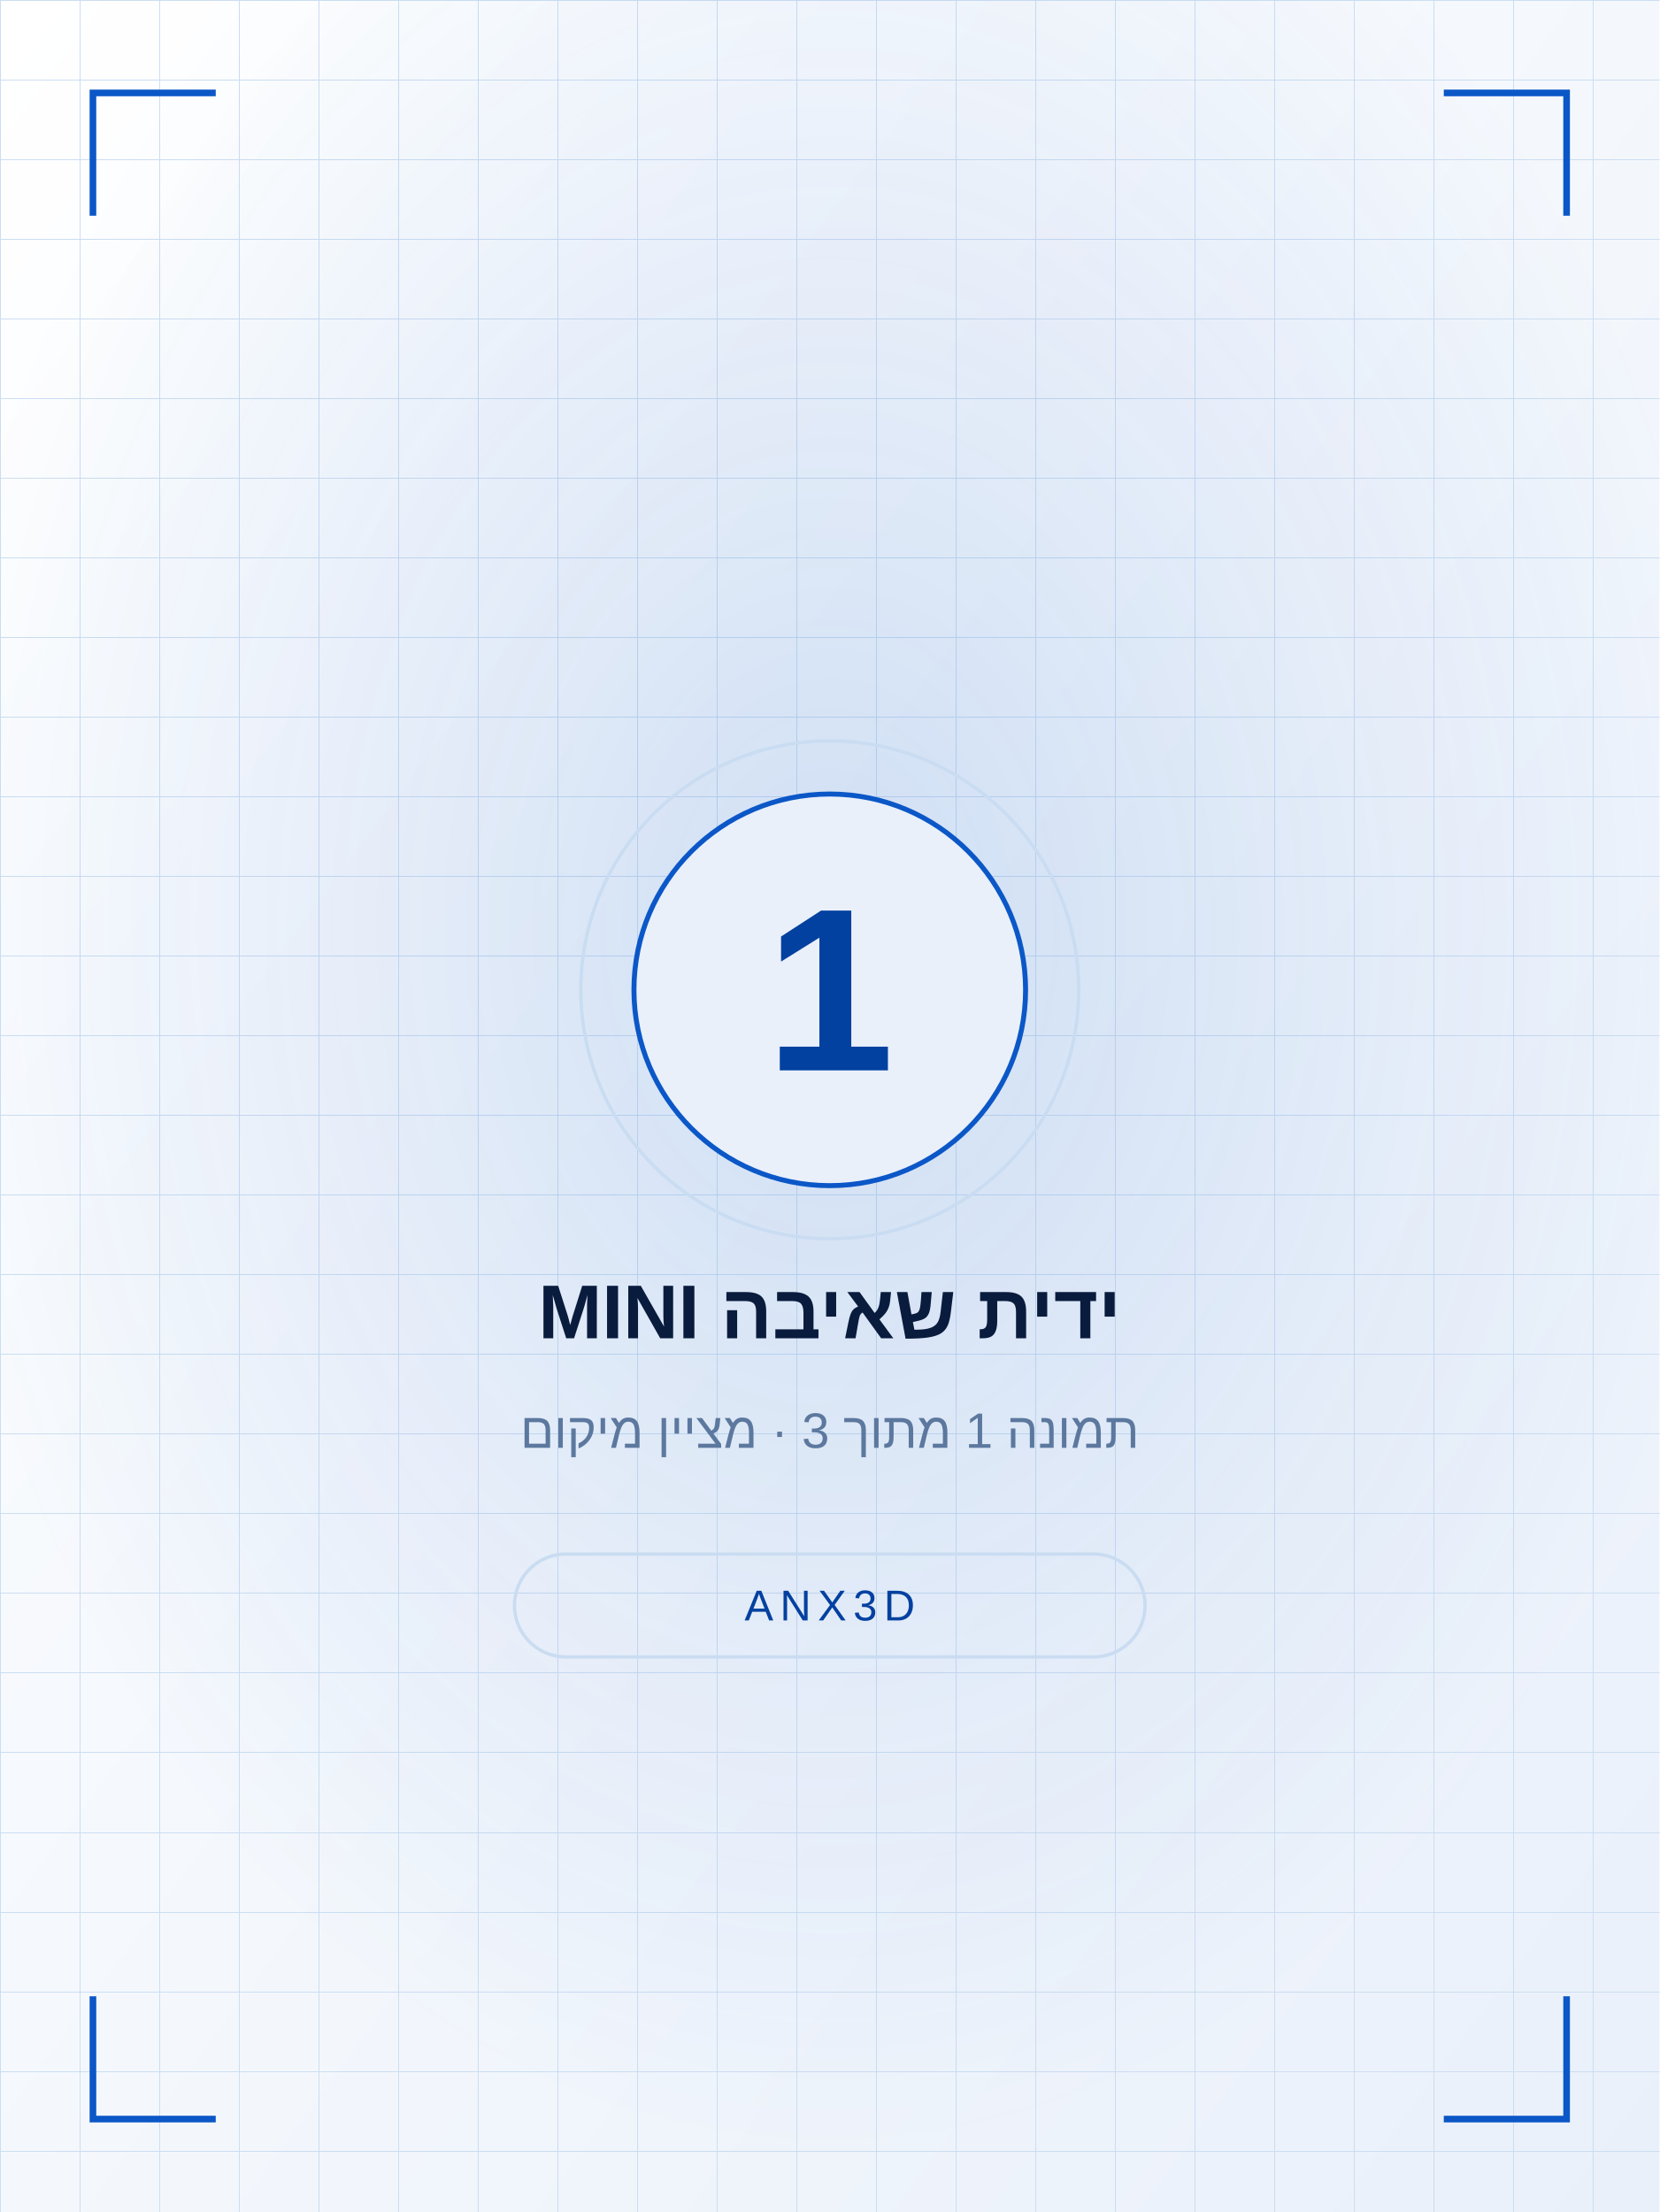
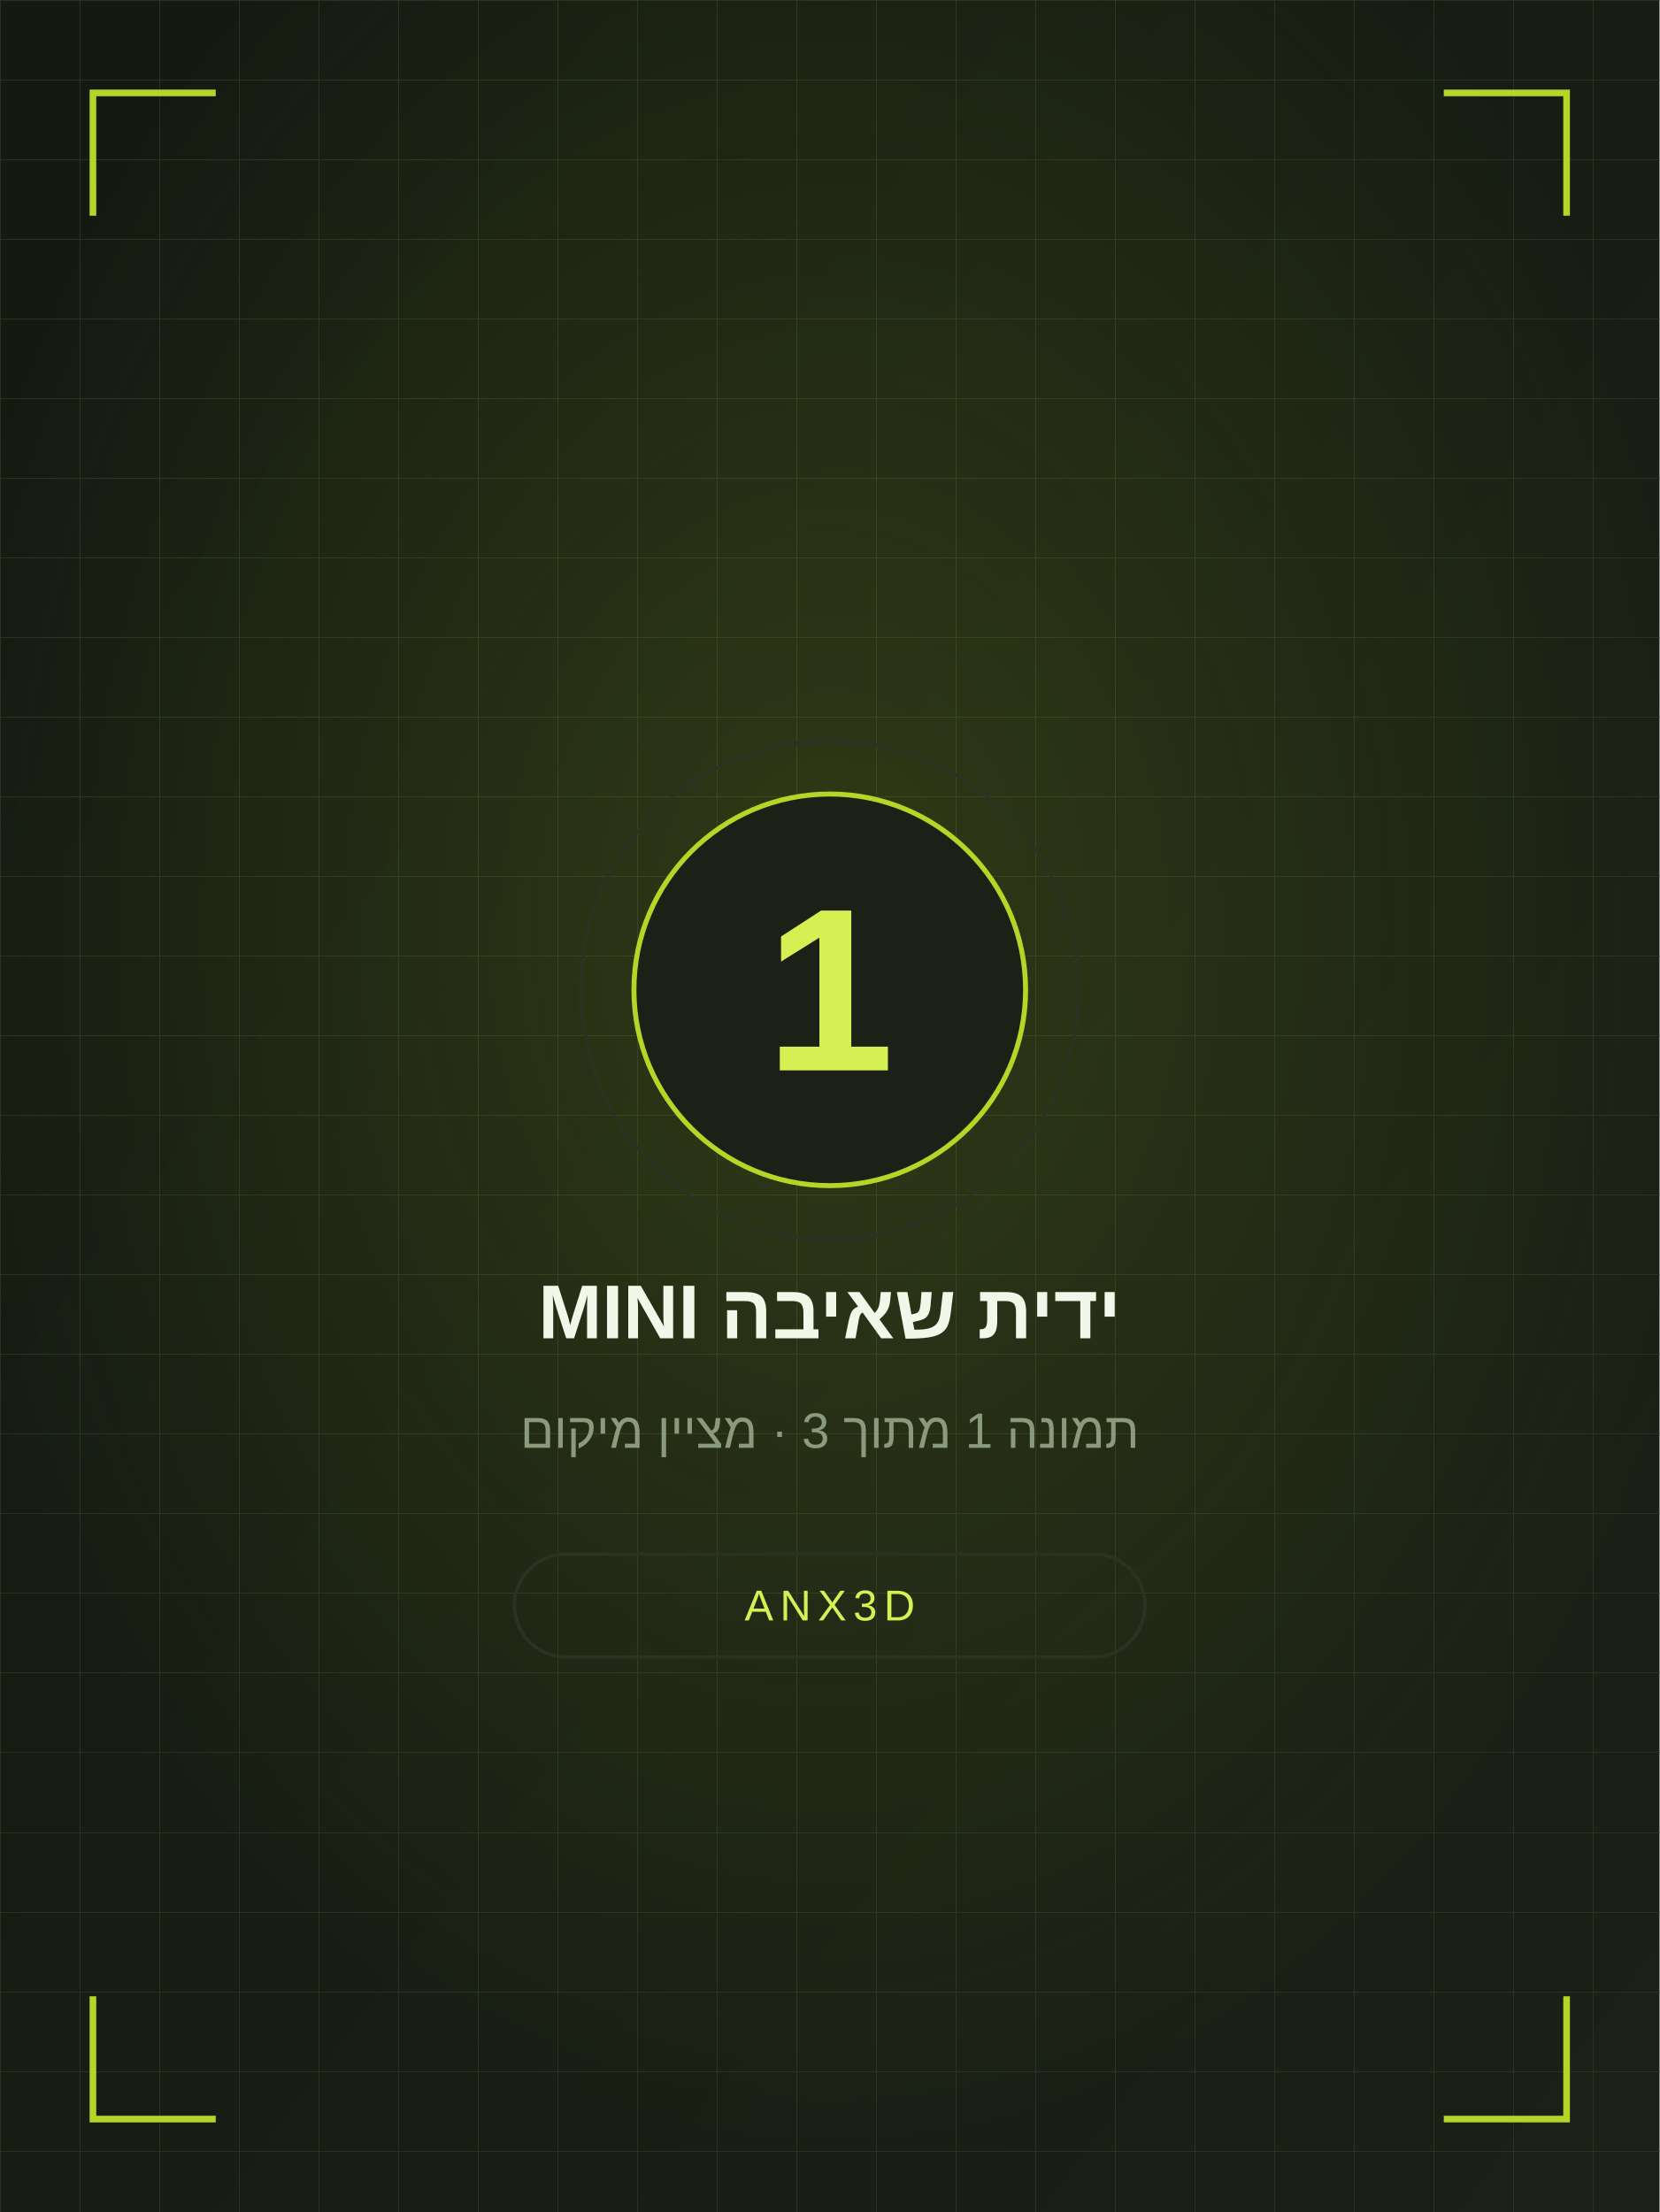
<svg xmlns="http://www.w3.org/2000/svg" width="1000" height="1333" viewBox="0 0 1000 1333" role="img" aria-label="ידית שאיבה MINI — תמונה 1 מתוך 3 (מציין מיקום)">
  <defs>
    <linearGradient id="bg" x1="0" y1="0" x2="1" y2="1">
-       <stop offset="0%" stop-color="#ffffff" />
-       <stop offset="100%" stop-color="#e9f0fa" />
+       <stop offset="0%" stop-color="#141911" />
+       <stop offset="100%" stop-color="#1b2116" />
    </linearGradient>
    <pattern id="grid" width="48" height="48" patternUnits="userSpaceOnUse">
-       <path d="M48 0H0V48" fill="none" stroke="#c9dcf1" stroke-width="1" />
+       <path d="M48 0H0V48" fill="none" stroke="#2a3322" stroke-width="1" />
    </pattern>
    <radialGradient id="glow" cx="50%" cy="42%" r="55%">
-       <stop offset="0%" stop-color="#0b57c7" stop-opacity="0.16" />
-       <stop offset="100%" stop-color="#0b57c7" stop-opacity="0" />
+       <stop offset="0%" stop-color="#b4d626" stop-opacity="0.16" />
+       <stop offset="100%" stop-color="#b4d626" stop-opacity="0" />
    </radialGradient>
  </defs>
  <rect width="1000" height="1333" fill="url(#bg)" />
  <rect width="1000" height="1333" fill="url(#grid)" />
  <rect width="1000" height="1333" fill="url(#glow)" />
-   <path d="M56 128V56h72" fill="none" stroke="#0b57c7" stroke-width="4" stroke-linecap="square" />
-   <path d="M872 56h72v72" fill="none" stroke="#0b57c7" stroke-width="4" stroke-linecap="square" />
-   <path d="M944 1205v72h-72" fill="none" stroke="#0b57c7" stroke-width="4" stroke-linecap="square" />
-   <path d="M128 1277H56v-72" fill="none" stroke="#0b57c7" stroke-width="4" stroke-linecap="square" />
-   <circle cx="500" cy="596.5" r="150" fill="none" stroke="#c9dcf1" stroke-width="2" />
-   <circle cx="500" cy="596.5" r="118" fill="#e9f0fa" stroke="#0b57c7" stroke-width="3" />
-   <text x="500" y="596.5" text-anchor="middle" dominant-baseline="central" font-family="Heebo, Arial, sans-serif" font-size="140" font-weight="700" fill="#0341a0">1</text>
-   <text x="500" y="806.5" text-anchor="middle" direction="rtl" font-family="Heebo, Arial, sans-serif" font-size="46" font-weight="700" fill="#0a1c3d">ידית שאיבה MINI</text>
-   <text x="500" y="872.5" text-anchor="middle" direction="rtl" font-family="Heebo, Arial, sans-serif" font-size="30" fill="#5c789e">תמונה 1 מתוך 3 · מציין מיקום</text>
-   <rect x="310" y="936.5" width="380" height="62" rx="31" fill="none" stroke="#c9dcf1" stroke-width="2" />
-   <text x="500" y="967.5" text-anchor="middle" dominant-baseline="central" font-family="Heebo, Arial, sans-serif" font-size="26" letter-spacing="4" fill="#0341a0">ANX3D</text>
+   <path d="M56 128V56h72" fill="none" stroke="#b4d626" stroke-width="4" stroke-linecap="square" />
+   <path d="M872 56h72v72" fill="none" stroke="#b4d626" stroke-width="4" stroke-linecap="square" />
+   <path d="M944 1205v72h-72" fill="none" stroke="#b4d626" stroke-width="4" stroke-linecap="square" />
+   <path d="M128 1277H56v-72" fill="none" stroke="#b4d626" stroke-width="4" stroke-linecap="square" />
+   <circle cx="500" cy="596.5" r="150" fill="none" stroke="#2a3322" stroke-width="2" />
+   <circle cx="500" cy="596.5" r="118" fill="#1b2116" stroke="#b4d626" stroke-width="3" />
+   <text x="500" y="596.5" text-anchor="middle" dominant-baseline="central" font-family="Heebo, Arial, sans-serif" font-size="140" font-weight="700" fill="#d6ef52">1</text>
+   <text x="500" y="806.5" text-anchor="middle" direction="rtl" font-family="Heebo, Arial, sans-serif" font-size="46" font-weight="700" fill="#f2f7ea">ידית שאיבה MINI</text>
+   <text x="500" y="872.5" text-anchor="middle" direction="rtl" font-family="Heebo, Arial, sans-serif" font-size="30" fill="#8b9a7c">תמונה 1 מתוך 3 · מציין מיקום</text>
+   <rect x="310" y="936.5" width="380" height="62" rx="31" fill="none" stroke="#2a3322" stroke-width="2" />
+   <text x="500" y="967.5" text-anchor="middle" dominant-baseline="central" font-family="Heebo, Arial, sans-serif" font-size="26" letter-spacing="4" fill="#d6ef52">ANX3D</text>
</svg>
